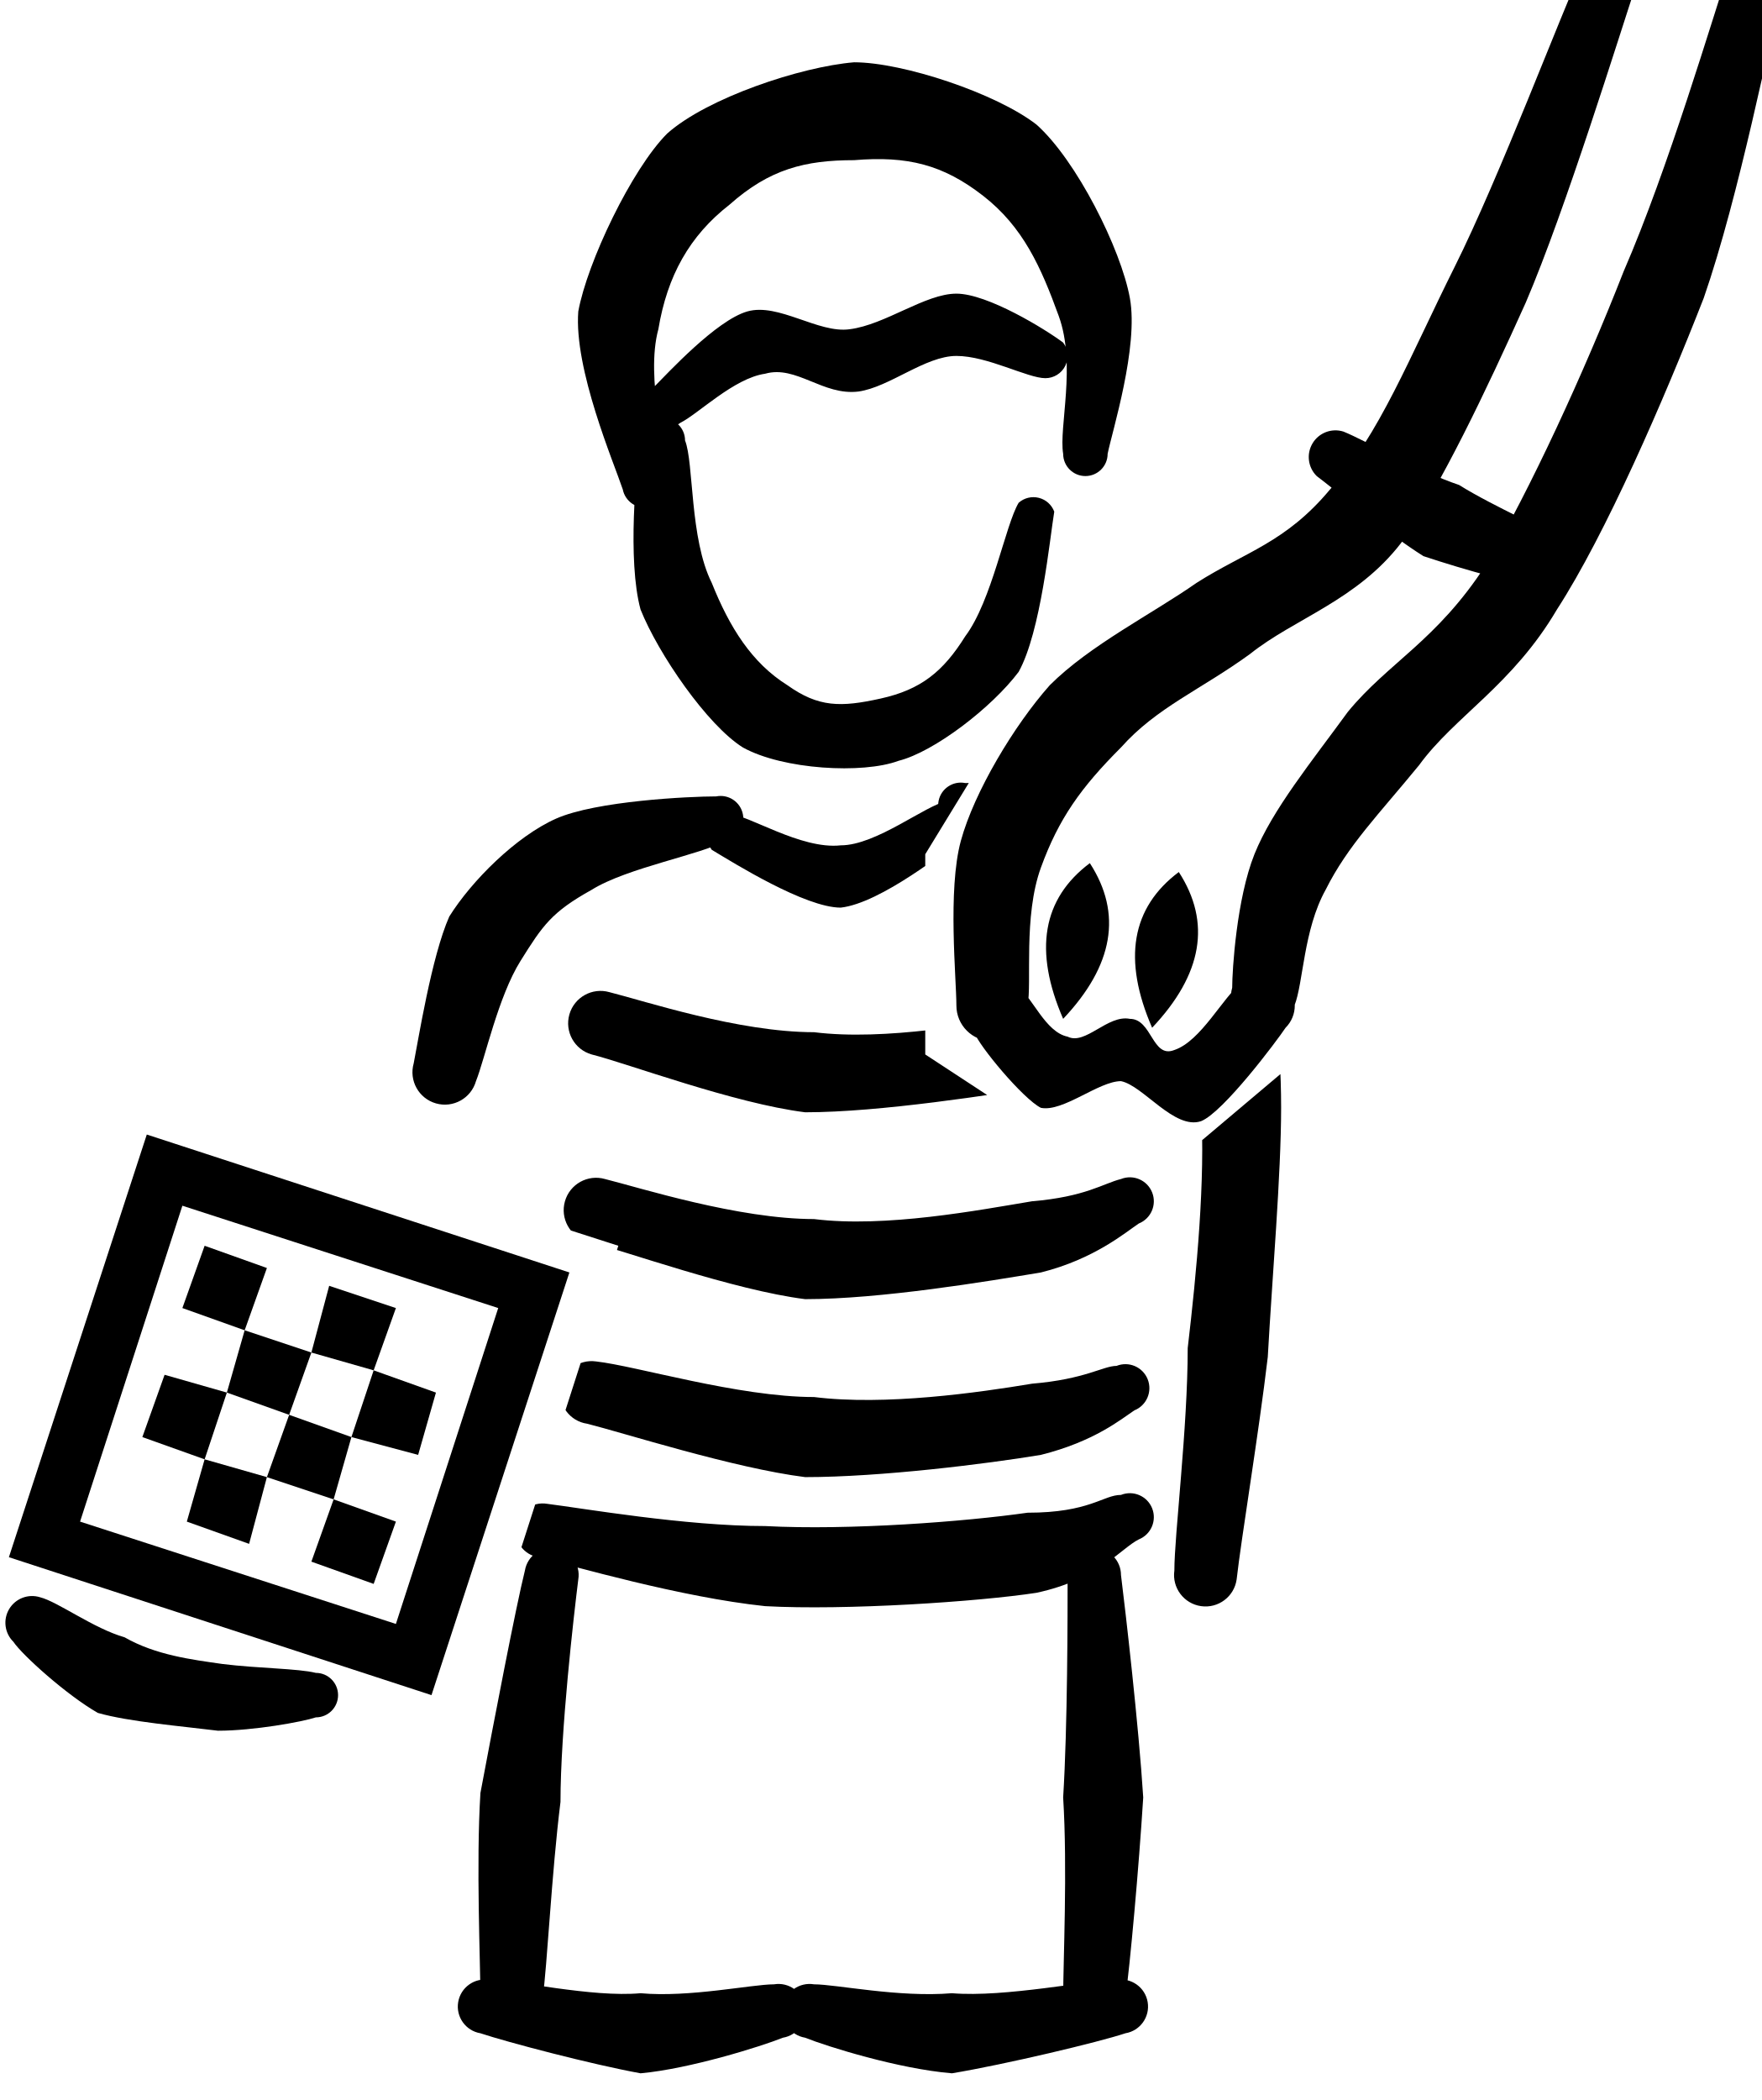
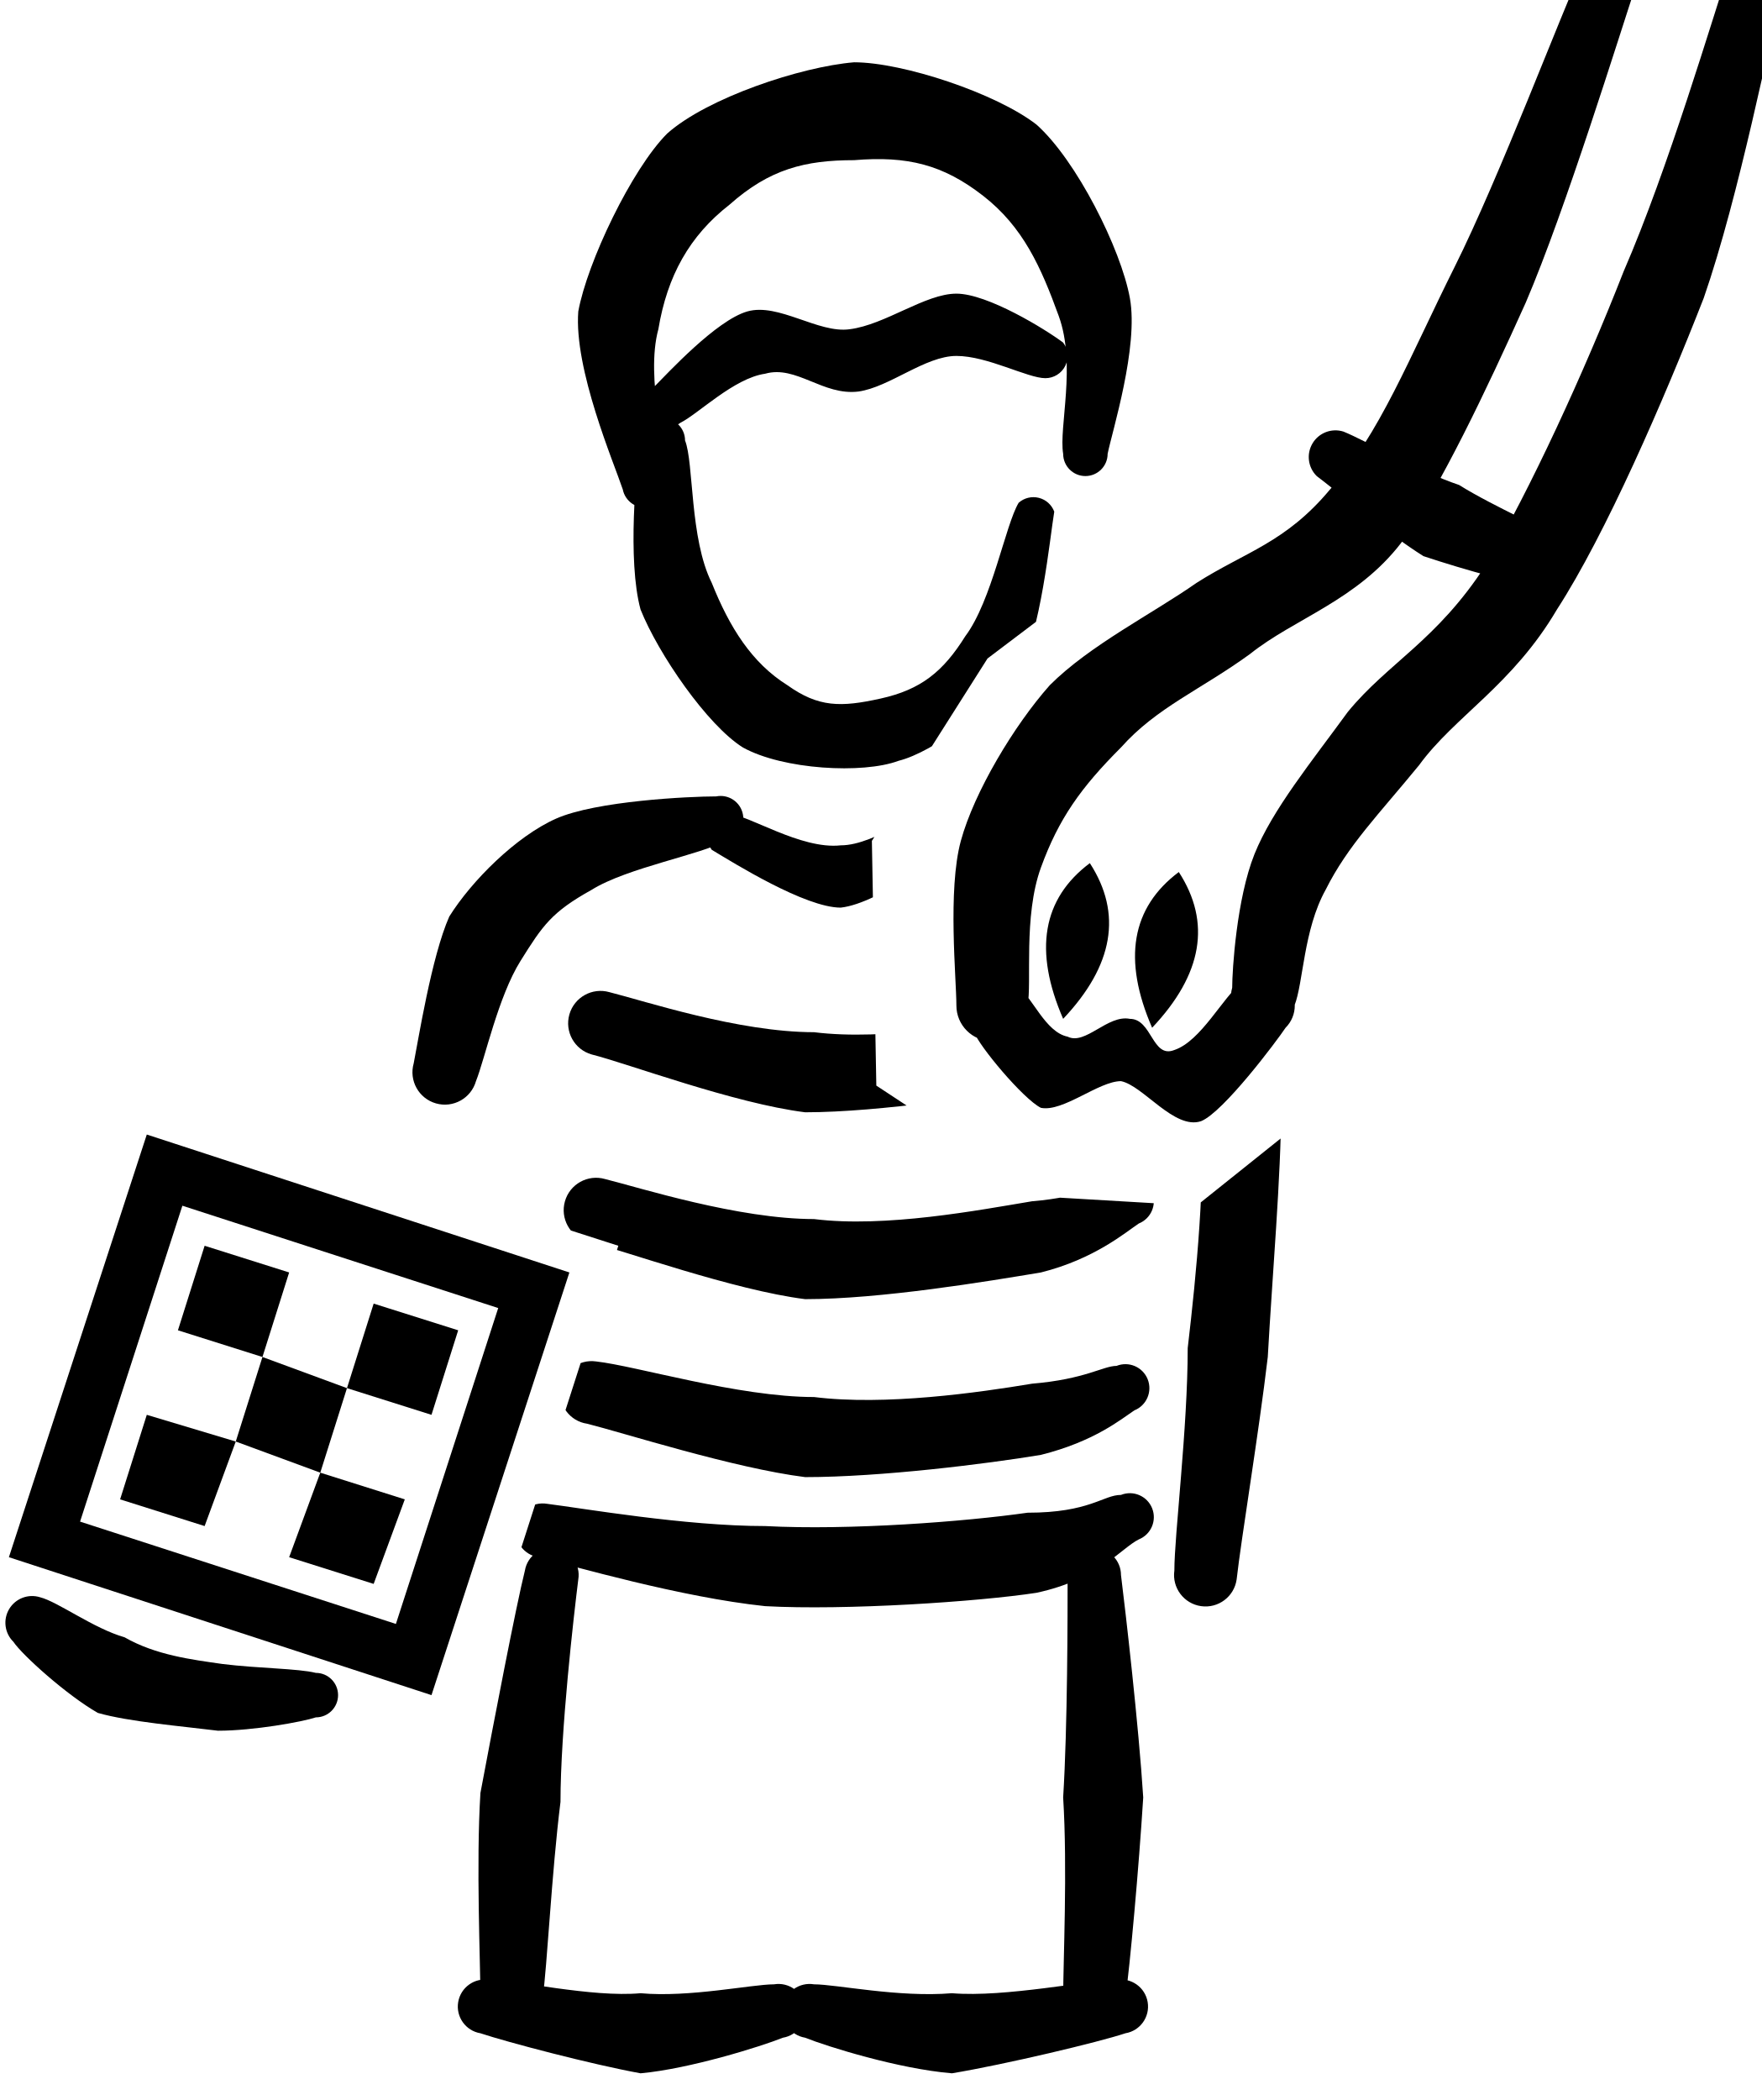
<svg xmlns="http://www.w3.org/2000/svg" viewBox="48 -4 396 472" role="img">
  <clipPath id="k">
-     <path clip-rule="evenodd" d="M0 0H650V700H0ZM352 97L317 123L278 152L256 188L256 233L285 252L315 255L347 228L355 189L380 160L412 133ZM75 240l112 36-36 112-112-36z" />
+     <path clip-rule="evenodd" d="M0 0H650V700H0ZM347 87L311 113L270 144L244 185L245 240L283 265L317 267L357 235L367 193L392 165L425 136ZM75 240l112 36-36 112-112-36z" />
  </clipPath>
  <g fill="currentColor">
    <path clip-path="url(#k)" d="M198 104c0-6-5-23-2-34 2-12 7-21 16-28 9-8 17-10 28-10 12-1 20 1 29 8 9 7 13 16 17 27 4 11 0 25 1 31a5 5 0 0 0 10 0c1-5 7-24 5-35-2-11-12-31-21-39-9-7-30-14-41-14-12 1-33 8-42 16-8 8-18 29-20 40-1 13 8 34 10 40a5 5 0 0 0 10-2zM201 91c4-2 12-10 19-11 7-2 13 5 21 4 7-1 15-8 22-8 7 0 16 5 20 5a5 5 0 0 0 4-8c-4-3-17-11-24-11-7 0-16 7-24 8-7 1-16-6-23-4-7 2-18 14-21 17a5 5 0 0 0 6 8zM192 95c-1 6-3 27 0 38 4 10 15 26 23 31 9 5 27 6 35 3 8-2 21-12 27-20 5-9 7-30 8-36a5 5 0 0 0-8-2c-3 5-6 22-12 30-5 8-10 12-19 14-9 2-14 2-21-3-8-5-13-13-17-23-5-10-4-27-6-32a5 5 0 0 0-10 0zM209 175c-6 0-27 1-36 5-9 4-19 14-24 22-4 9-7 28-8 33a7 7 0 0 0 14 4c2-5 5-19 10-27 5-8 7-11 16-16 8-5 25-8 30-11a5 5 0 0 0-2-10zM263 182c6 2 22 3 31 9 9 5 13 10 18 20 5 10 5 19 6 34 1 16-1 37-3 54 0 18-3 42-3 50a7 7 0 0 0 14 2c1-9 5-33 7-50 1-18 3-41 3-56 0-16-2-32-6-42-5-10-18-23-28-28-10-4-31-3-37-3a5 5 0 0 0-2 10zM208 187c5 3 21 13 29 13 9-1 24-13 28-16a5 5 0 0 0-4-8c-5 1-16 10-24 10-9 1-21-7-25-7a5 5 0 0 0-4 8zM169 346c8 2 32 9 51 11 18 1 48-1 61-3 14-3 19-10 23-12a5 5 0 0 0-4-10c-4 0-7 4-21 4-14 2-40 4-59 3-18 0-41-4-49-5a6 6 0 0 0-2 12zM166 349c-2 8-7 34-10 50-1 16 0 38 0 46a7 7 0 0 0 14 0c1-7 2-28 4-44 0-16 3-42 4-50a6 6 0 0 0-12-2zM288 350c0 9 0 34-1 50 1 16 0 37 0 45a7 7 0 0 0 14 0c1-7 3-29 4-45-1-16-4-42-5-50a6 6 0 0 0-12 0zM156 453c6 2 25 7 36 9 11-1 27-6 32-8a6 6 0 0 0-2-12c-5 0-19 3-30 2-11 1-28-3-34-3a6 6 0 0 0-2 12zM229 454c5 2 21 7 33 8 12-2 33-7 39-9a6 6 0 0 0-2-12c-6 0-25 4-37 3-12 1-26-2-31-2a6 6 0 0 0-2 12zM181 233c8 2 32 11 48 13 17 0 42-4 55-6 12-3 18-10 21-12a5 5 0 0 0-4-10c-4 1-8 5-21 6-12 2-33 6-49 4-17 0-38-7-46-9a7 7 0 0 0-4 14zM180 275c8 2 33 11 49 13 17 0 41-4 53-6 12-3 19-9 22-11a5 5 0 0 0-4-10c-4 1-8 4-20 5-12 2-33 6-49 4-17 0-39-7-47-9a7 7 0 0 0-4 14zM180 316c8 2 33 10 49 12 17 0 41-3 53-5 12-3 18-8 21-10a5 5 0 0 0-4-10c-3 0-7 3-19 4-12 2-33 5-49 3-17 0-40-7-49-8a7 7 0 0 0-2 14z" />
-     <path fill-rule="evenodd" d="M81 251l95 31-31 95-95-31zM89 267l-23 71 71 23 23-71zM94 276l14 5-5 14-14-5zM122 285l15 5-5 14-14-4zM103 295l15 5-5 14-14-5zM132 304l14 5-4 14-15-4zM85 305l14 4-5 15-14-5zM113 314l14 5-4 14-15-5zM94 324l14 4-4 15-14-5zM123 333l14 5-5 14-14-5z" />
+     <path fill-rule="evenodd" d="M81 251l95 31-31 95-95-31zM89 267l-23 71 71 23 23-71zM94 276l19 6-6 19-19-6zM132 289l19 6-6 19-19-6zM107 301l19 7-6 19-19-7zM81 314l20 6-7 19-19-6zM120 327l19 6-7 19-19-6z" />
    <path d="M51 365c2 3 12 12 19 16 7 2 19 3 27 4 8 0 19-2 22-3a5 5 0 0 0 0-10c-4-1-13-1-21-2-7-1-15-2-22-6-7-2-15-8-19-9a6 6 0 0 0-6 10zM404-12c-5 11-19 48-29 68-10 20-17 38-28 50-10 12-19 14-30 21-10 7-24 14-33 23-8 9-17 24-20 35-3 11-1 31-1 37a8 8 0 0 0 16 0c1-5-1-20 3-31 4-11 9-18 18-27 8-9 18-13 29-21 10-8 24-12 34-25 9-13 19-34 28-54 9-21 21-60 25-72a6 6 0 0 0-12-4zM437-12c-4 12-14 46-24 69-9 23-21 49-31 66-11 17-22 22-31 33-8 11-17 22-21 32-4 10-5 26-5 30a7 7 0 0 0 14 4c2-5 2-17 7-26 5-10 12-17 21-28 8-11 21-18 31-35 11-17 24-47 33-70 8-23 15-59 18-71a6 6 0 0 0-12-4zM267 228c1 3 11 15 15 17 5 1 13-6 18-6 5 1 12 11 18 9 5-2 17-18 19-21a7 7 0 0 0-10-10c-4 3-9 13-15 15-5 2-5-7-10-7-5-1-10 6-14 4-5-1-8-9-11-11a7 7 0 0 0-10 10zM344 103c4 3 16 13 24 18 9 3 23 7 28 7a6 6 0 0 0 4-10c-4-3-16-8-24-13-9-3-21-10-26-12a6 6 0 0 0-6 10zM293 190q-16 12-6 35 17-18 6-35zM313 192q-16 12-6 35 17-18 6-35z" />
  </g>
</svg>
